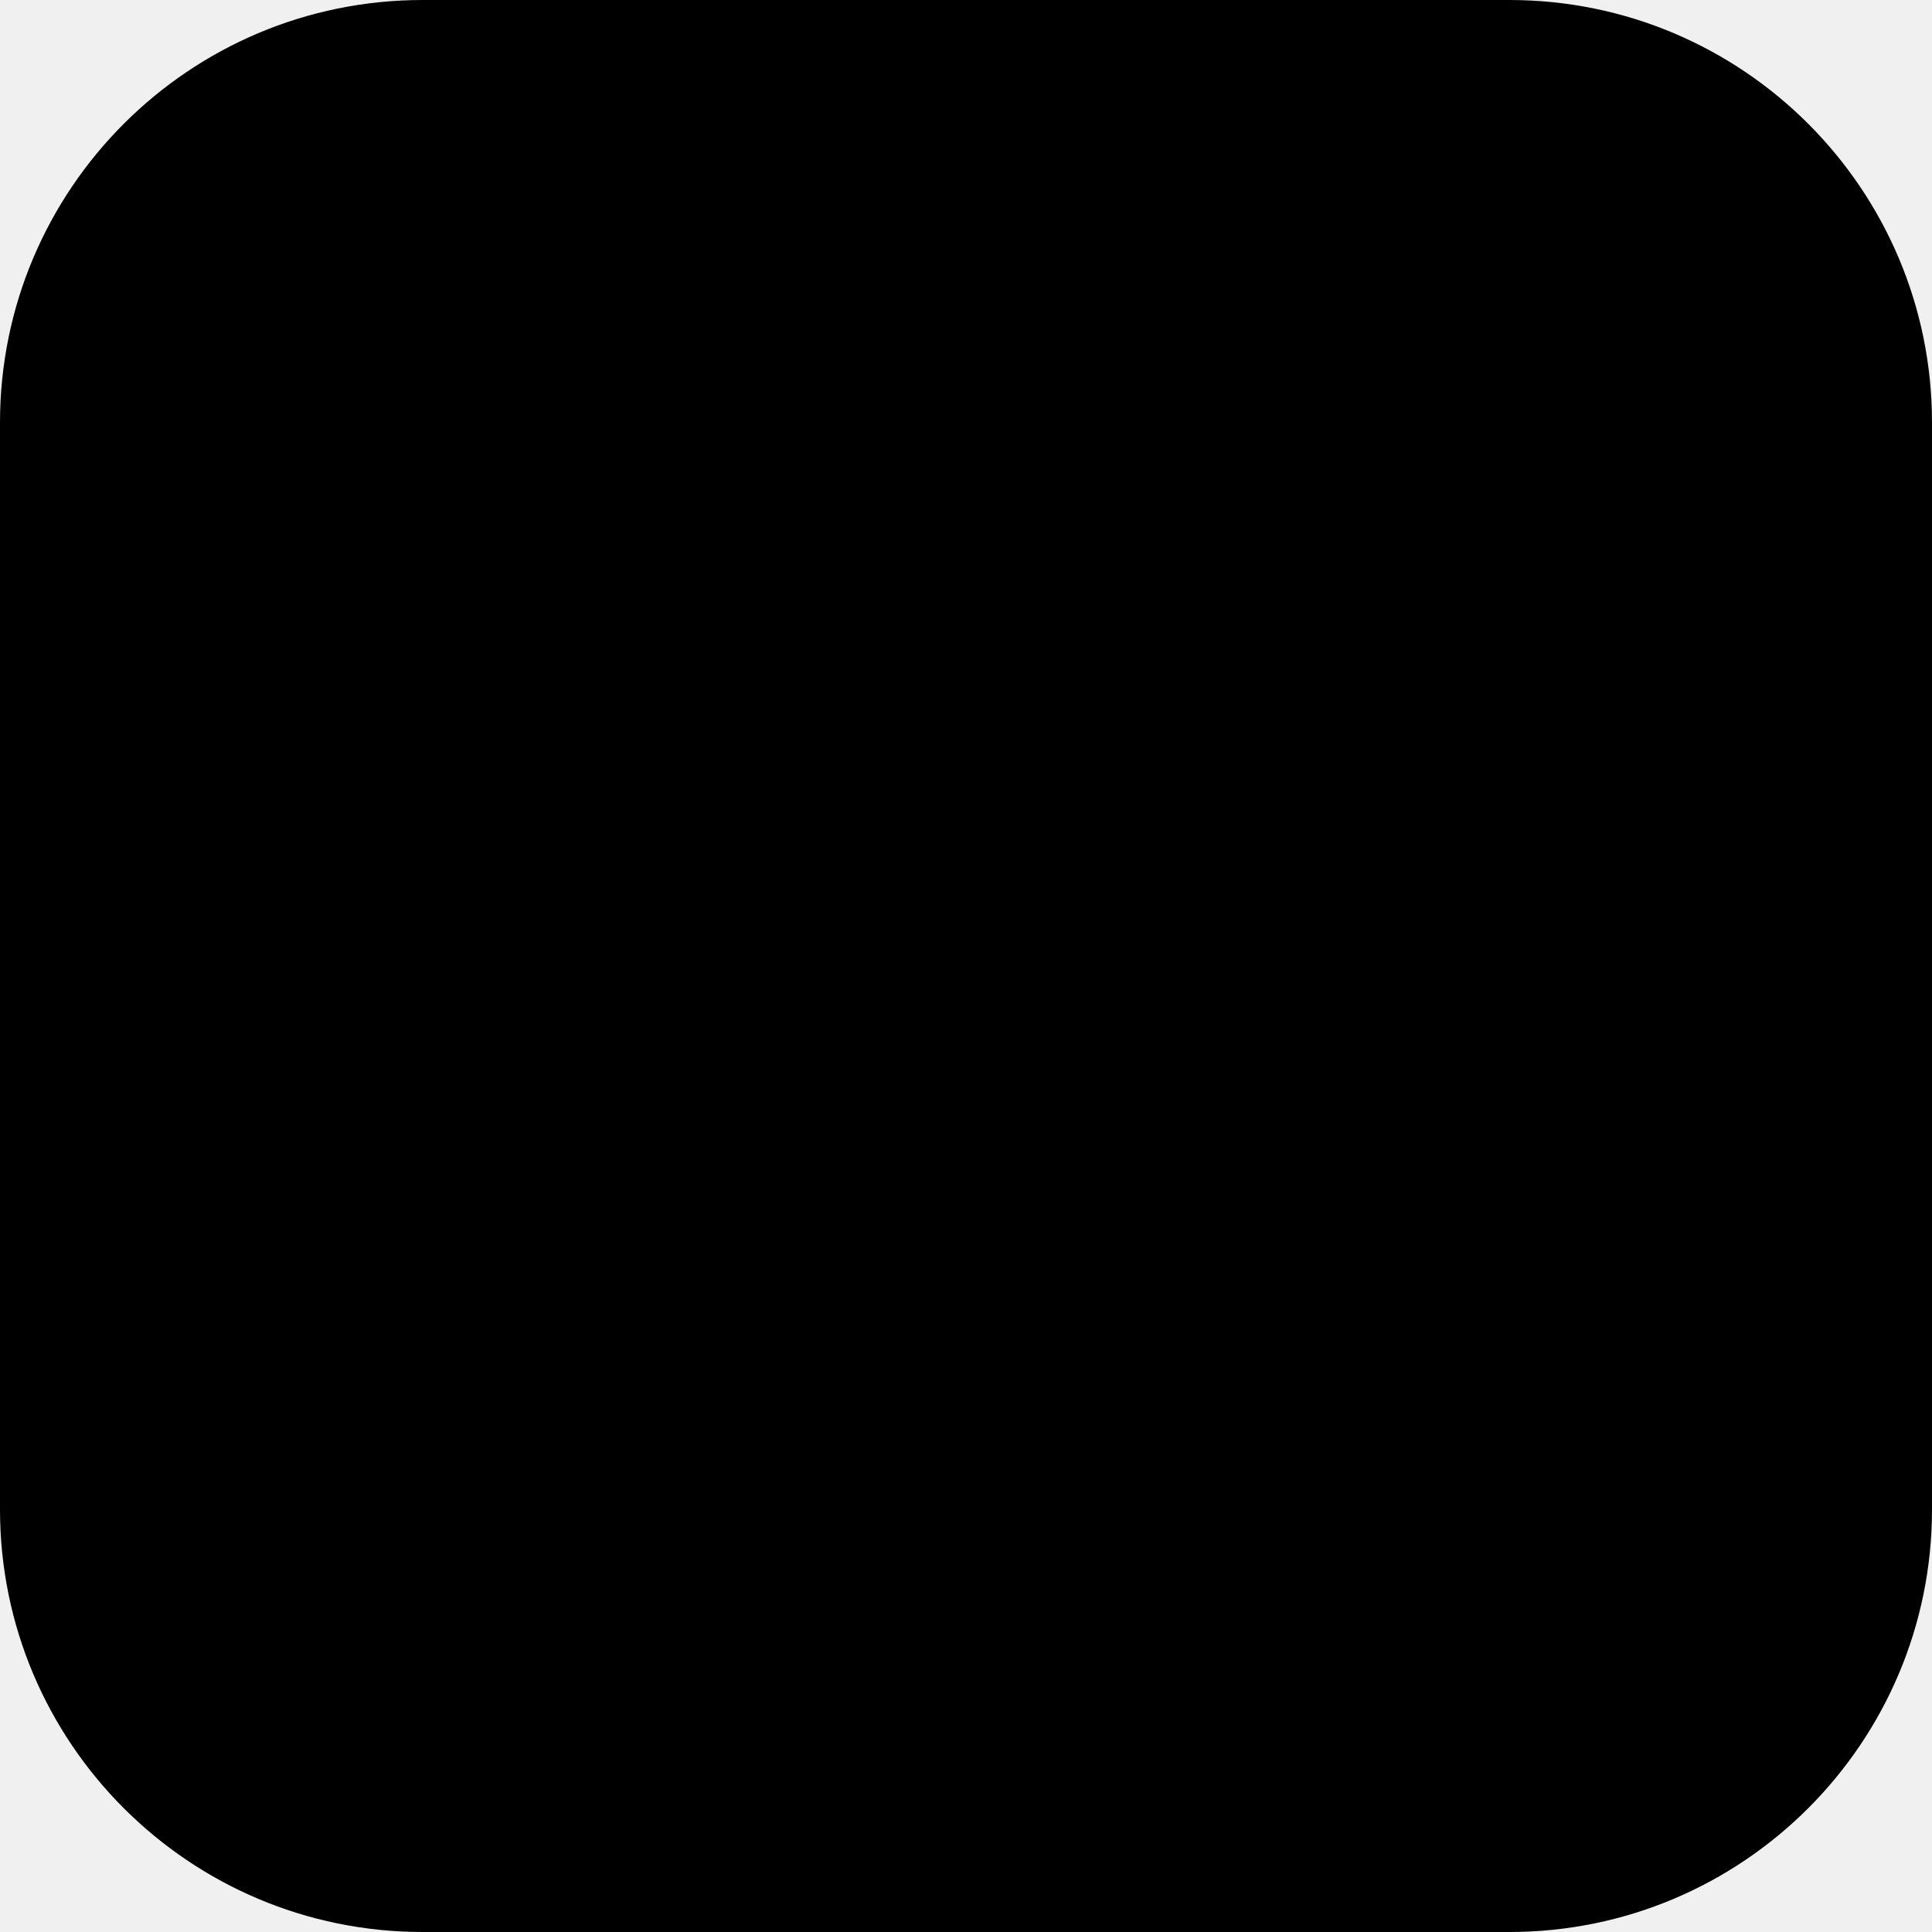
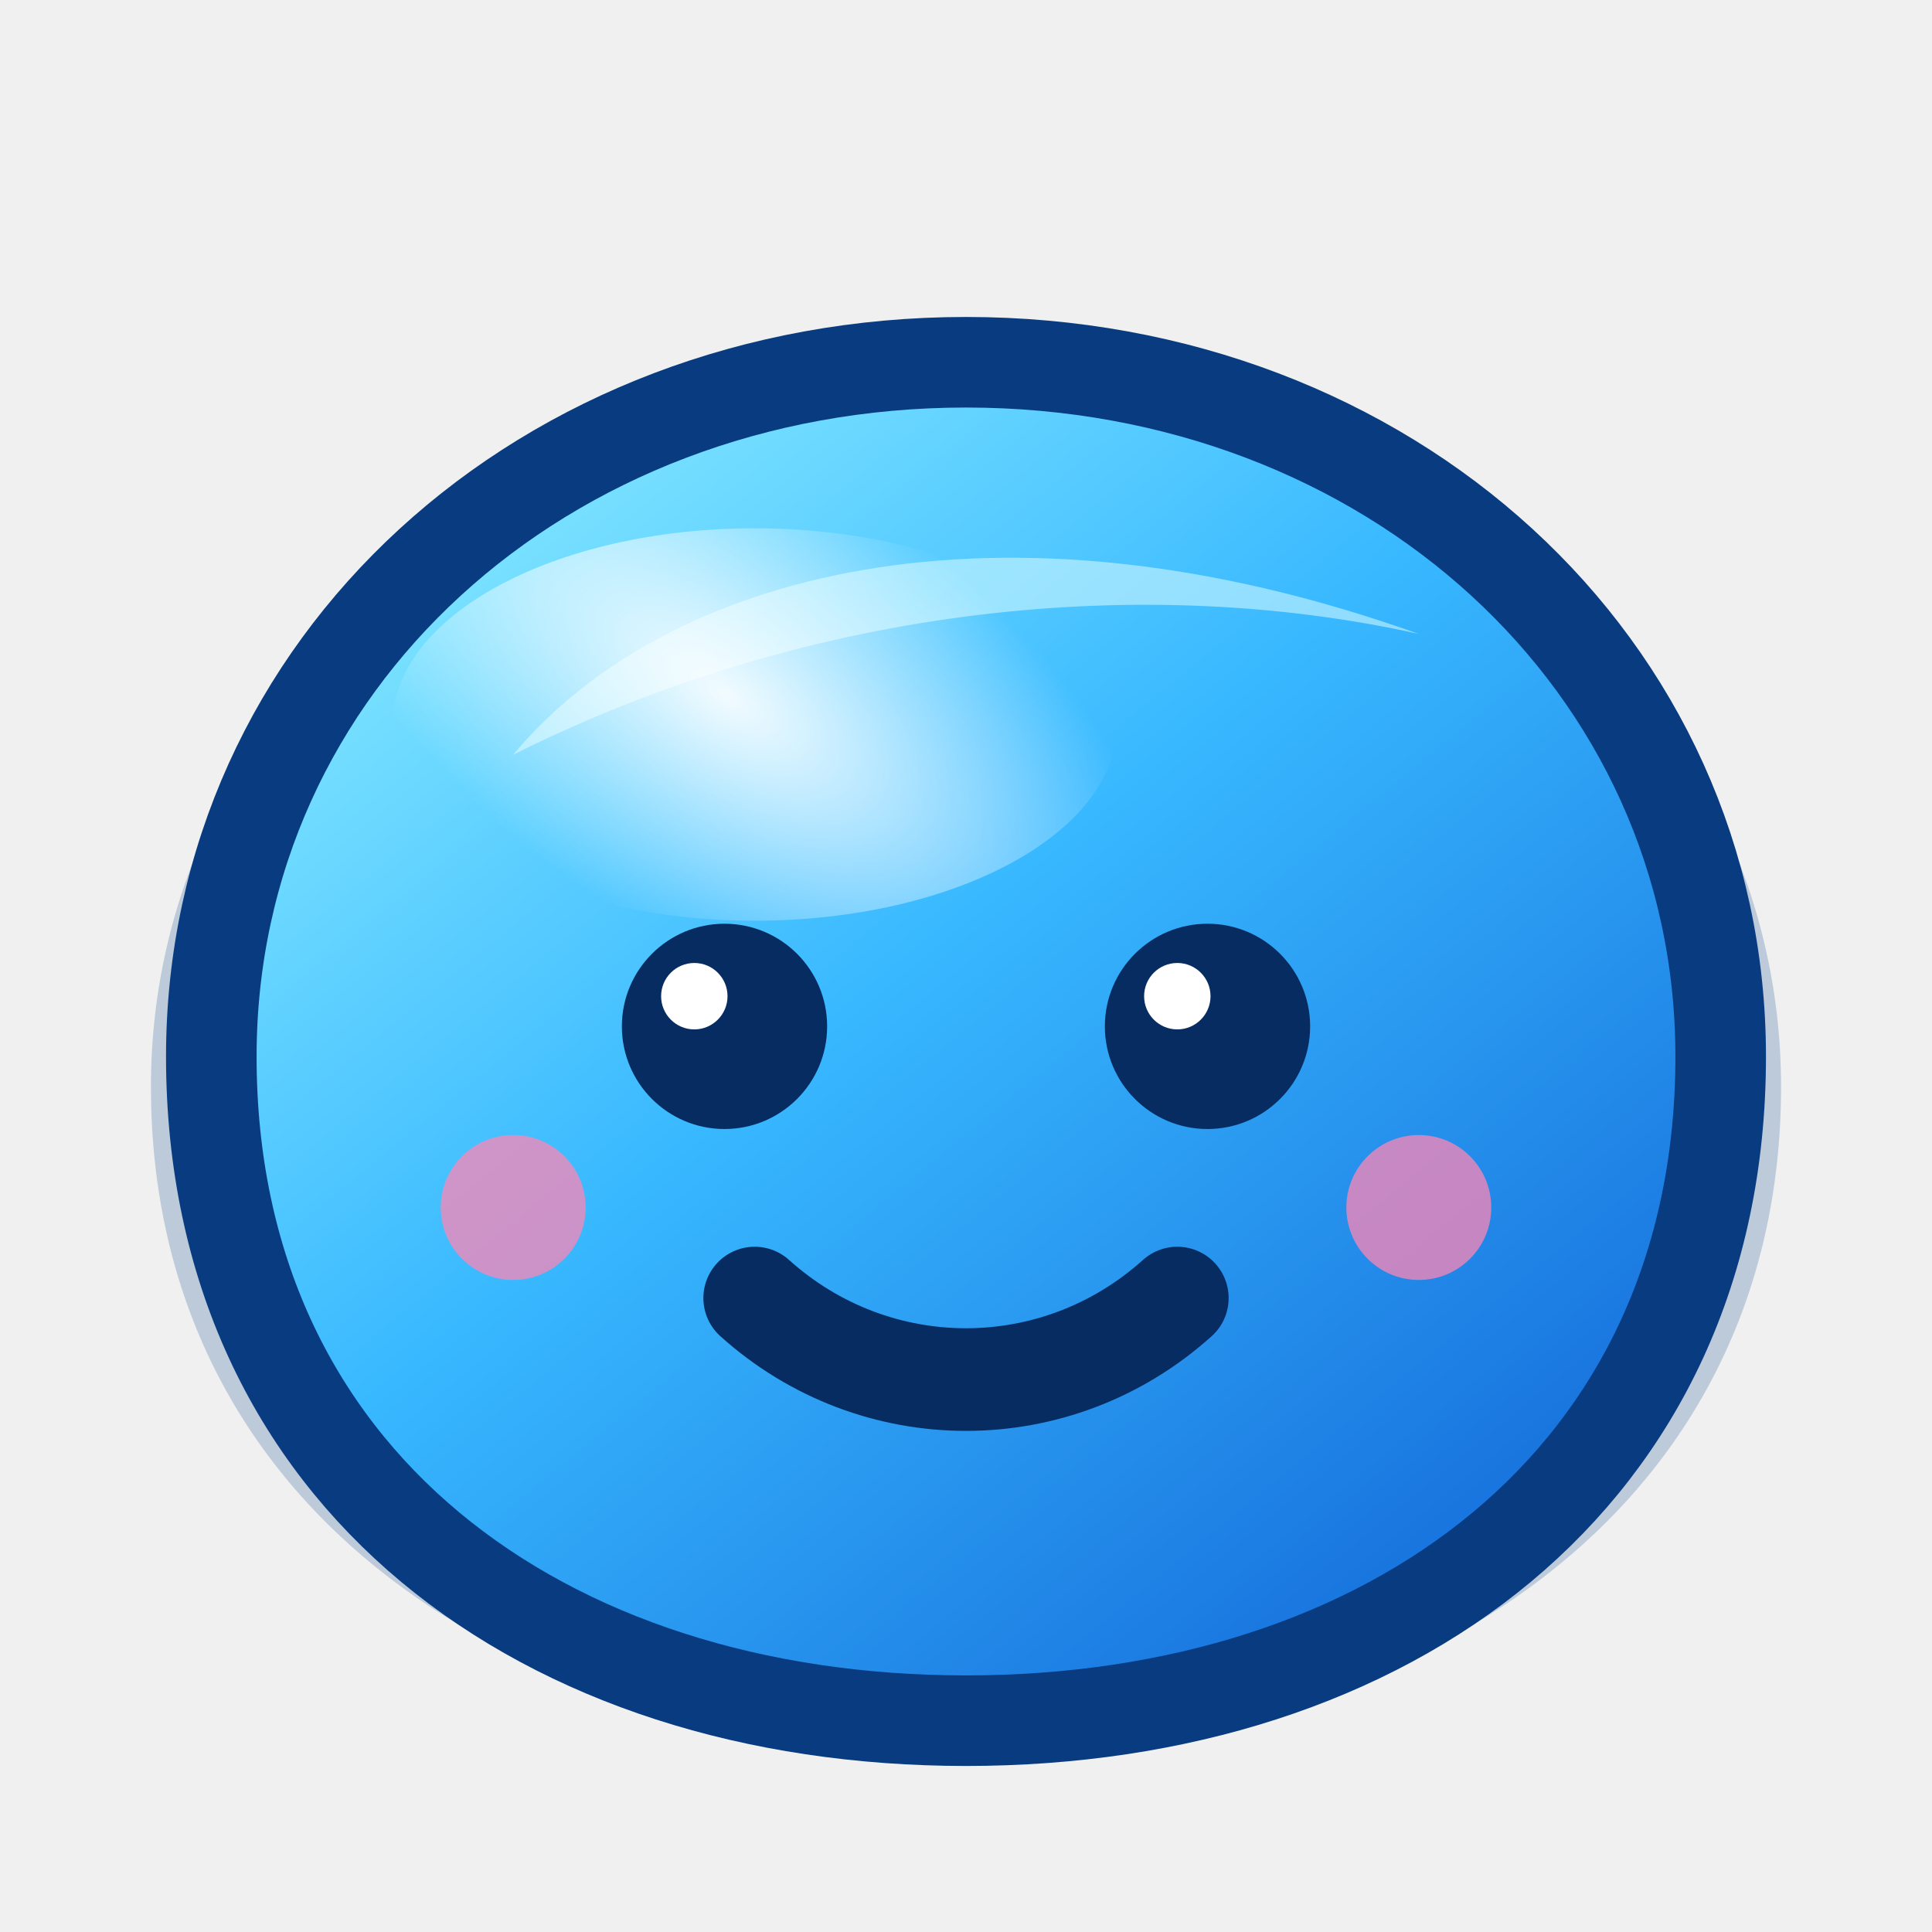
- <svg xmlns="http://www.w3.org/2000/svg" viewBox="0 0 64 64" role="img" aria-label="DocSlime">
-   <rect width="64" height="64" rx="14" fill="oklch(0.145 0.034 224)" />
-   <path d="M32 9c11 0 20 8 20 19 0 13-9 27-20 27S12 41 12 28C12 17 21 9 32 9Z" fill="oklch(0.764 0.166 150)" />
-   <path d="M21 31c3 5 7 8 11 8s8-3 11-8" fill="none" stroke="oklch(0.145 0.034 224)" stroke-width="5" stroke-linecap="round" />
-   <circle cx="24" cy="25" r="3" fill="oklch(0.145 0.034 224)" />
-   <circle cx="40" cy="25" r="3" fill="oklch(0.145 0.034 224)" />
+ <svg xmlns="http://www.w3.org/2000/svg" viewBox="0 0 64 64" role="img" aria-label="DocSlime blue anime slime">
+   <defs>
+     <linearGradient id="slime-body" x1="14" y1="12" x2="50" y2="56" gradientUnits="userSpaceOnUse">
+       <stop offset="0" stop-color="#8eeeff" />
+       <stop offset="0.45" stop-color="#38b8ff" />
+       <stop offset="1" stop-color="#1267d8" />
+     </linearGradient>
+     <radialGradient id="slime-shine" cx="0" cy="0" r="1" gradientUnits="userSpaceOnUse" gradientTransform="translate(24 23) rotate(35) scale(17 8)">
+       <stop offset="0" stop-color="#ffffff" stop-opacity="0.92" />
+       <stop offset="1" stop-color="#ffffff" stop-opacity="0" />
+     </radialGradient>
+   </defs>
+   <path d="M32 13c15 0 27 10 27 23 0 14-12 22-27 22S5 50 5 36c0-13 12-23 27-23Z" fill="#08458f" opacity="0.22" />
+   <path d="M32 12c14 0 25 10 25 23 0 14-11 22-25 22S7 49 7 35c0-13 11-23 25-23Z" fill="url(#slime-body)" stroke="#083b80" stroke-width="3" />
+   <path d="M17 25c5-6 16-9 30-4-9-2-20-1-30 4Z" fill="#d9fbff" opacity="0.55" />
+   <ellipse cx="25" cy="24" rx="12" ry="6.5" fill="url(#slime-shine)" />
+   <circle cx="24" cy="34" r="3.4" fill="#062c62" />
+   <circle cx="40" cy="34" r="3.4" fill="#062c62" />
+   <circle cx="23" cy="33" r="1.1" fill="#ffffff" />
+   <circle cx="39" cy="33" r="1.1" fill="#ffffff" />
+   <path d="M25 43c4 3.6 10 3.6 14 0" fill="none" stroke="#062c62" stroke-width="3.4" stroke-linecap="round" />
+   <circle cx="17" cy="40" r="2.4" fill="#ff86b5" opacity="0.74" />
+   <circle cx="47" cy="40" r="2.4" fill="#ff86b5" opacity="0.74" />
</svg>
